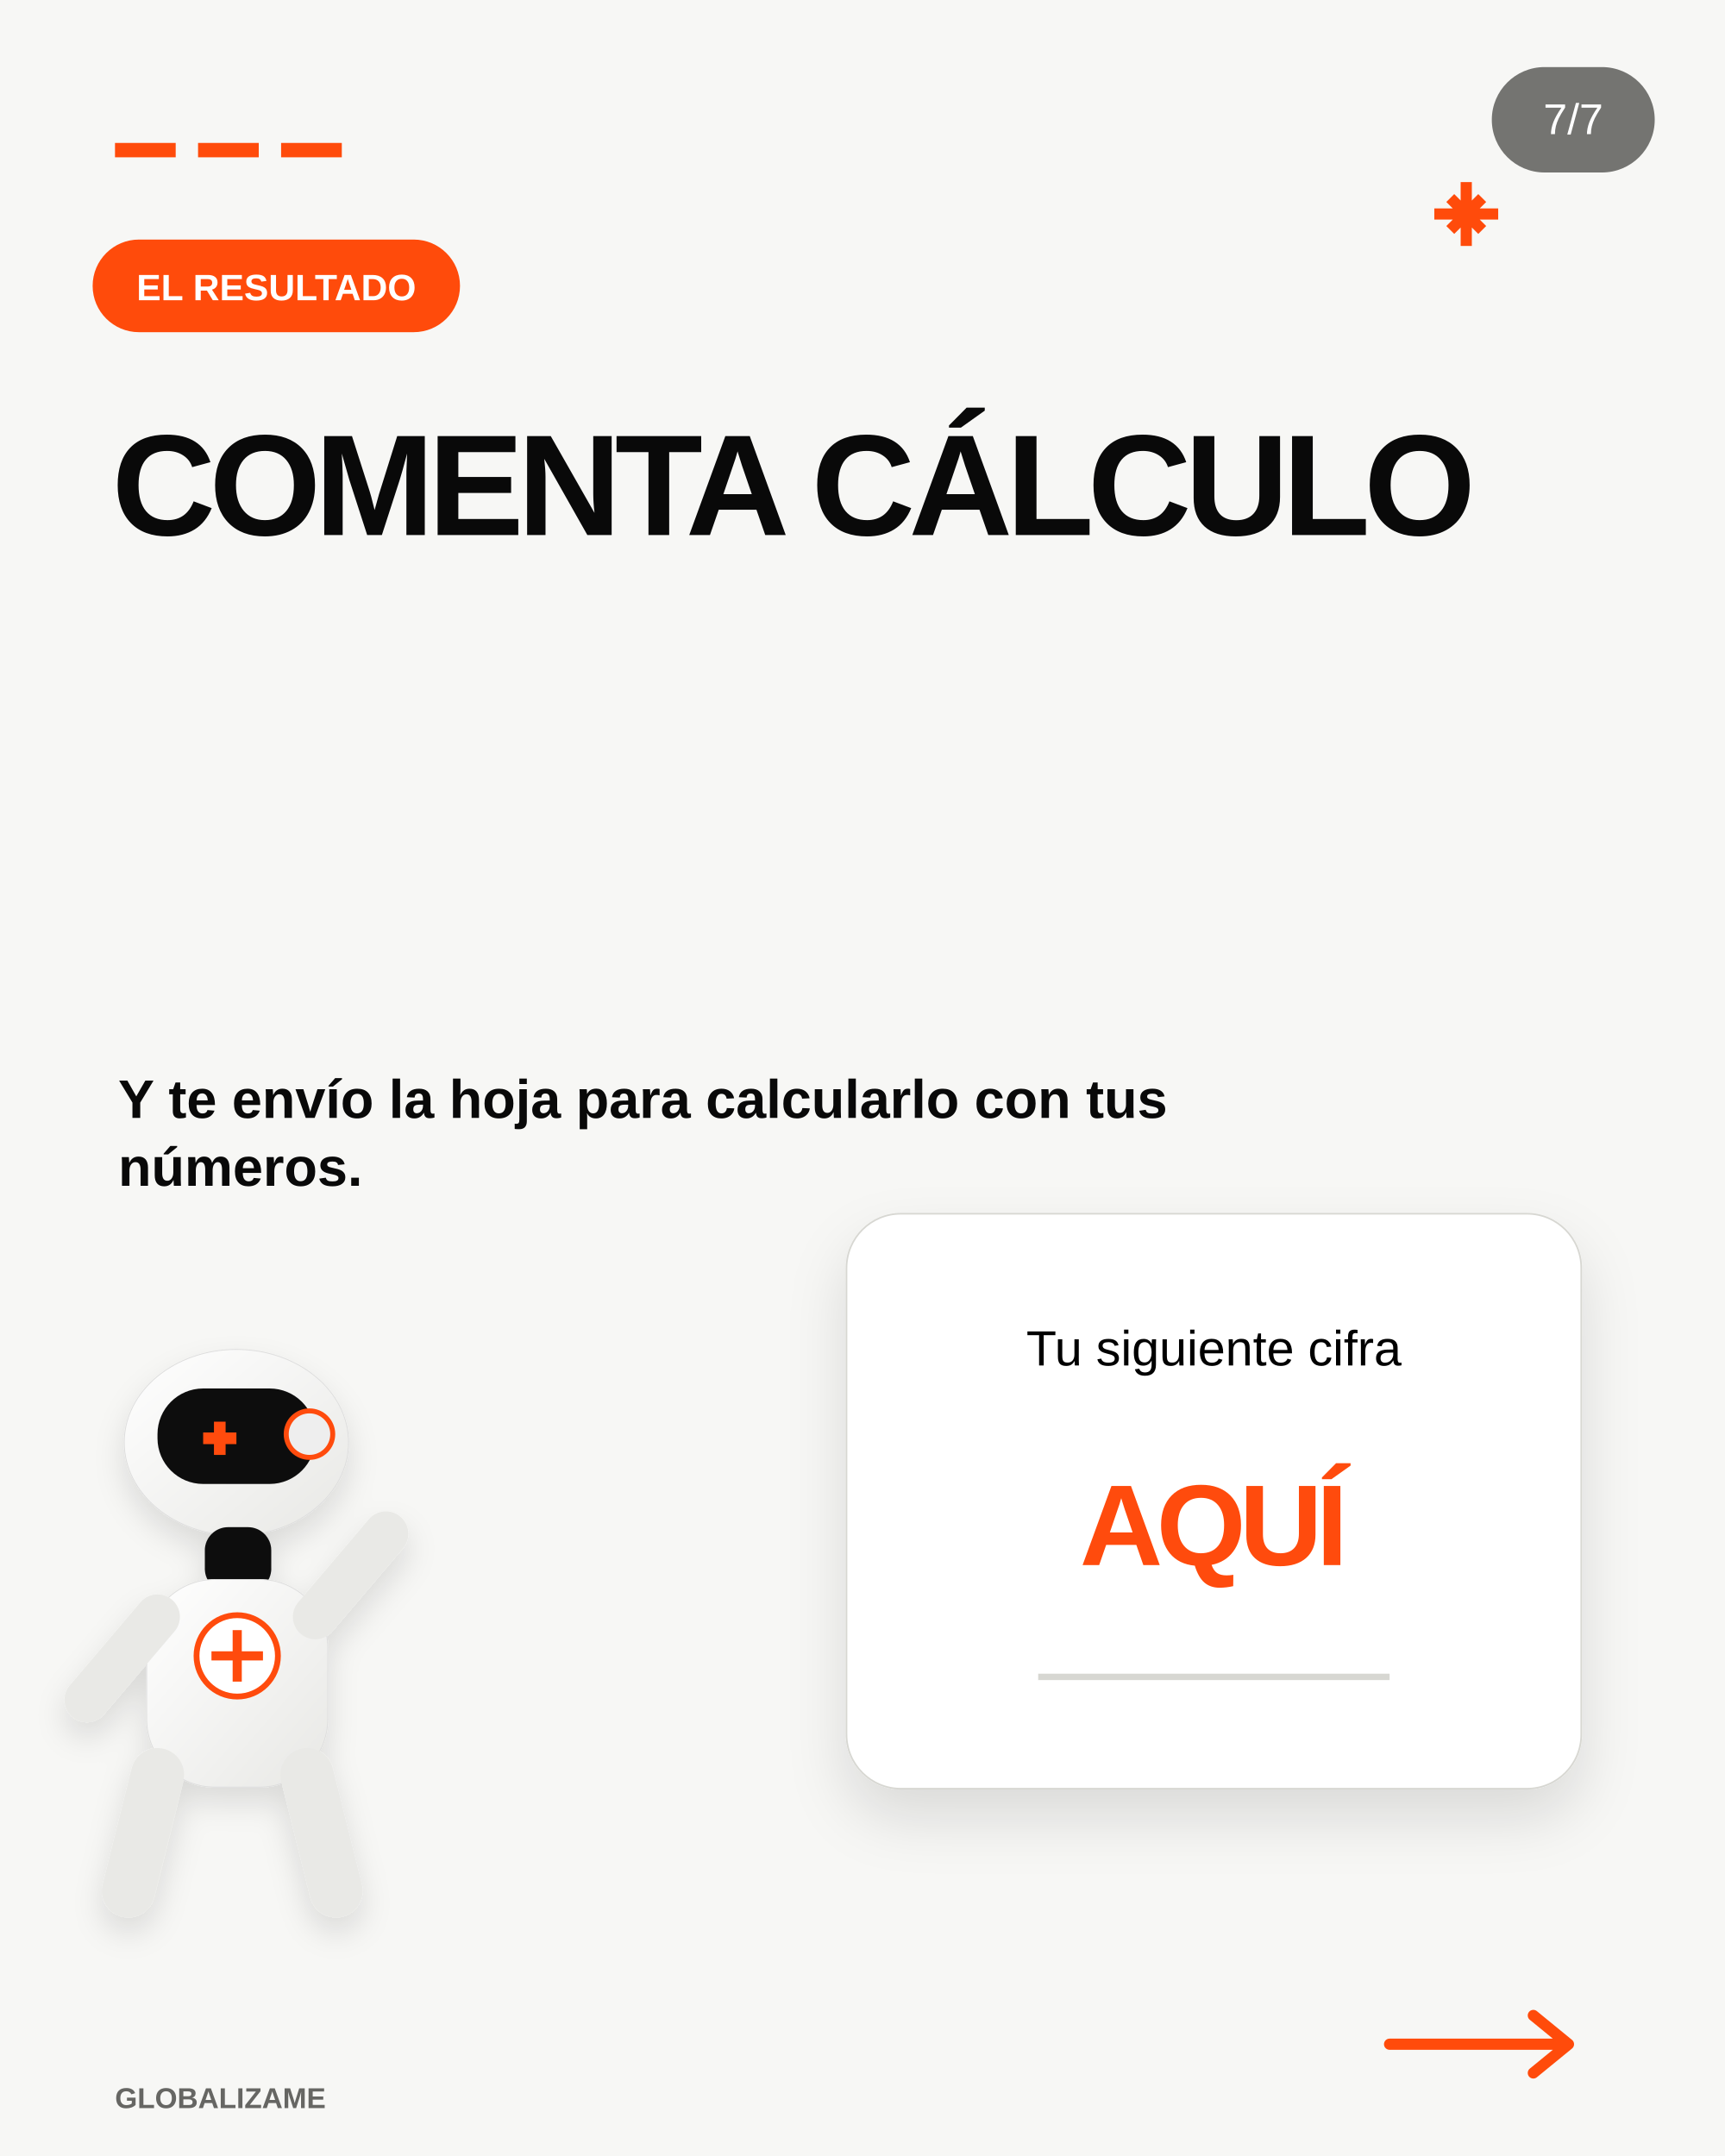
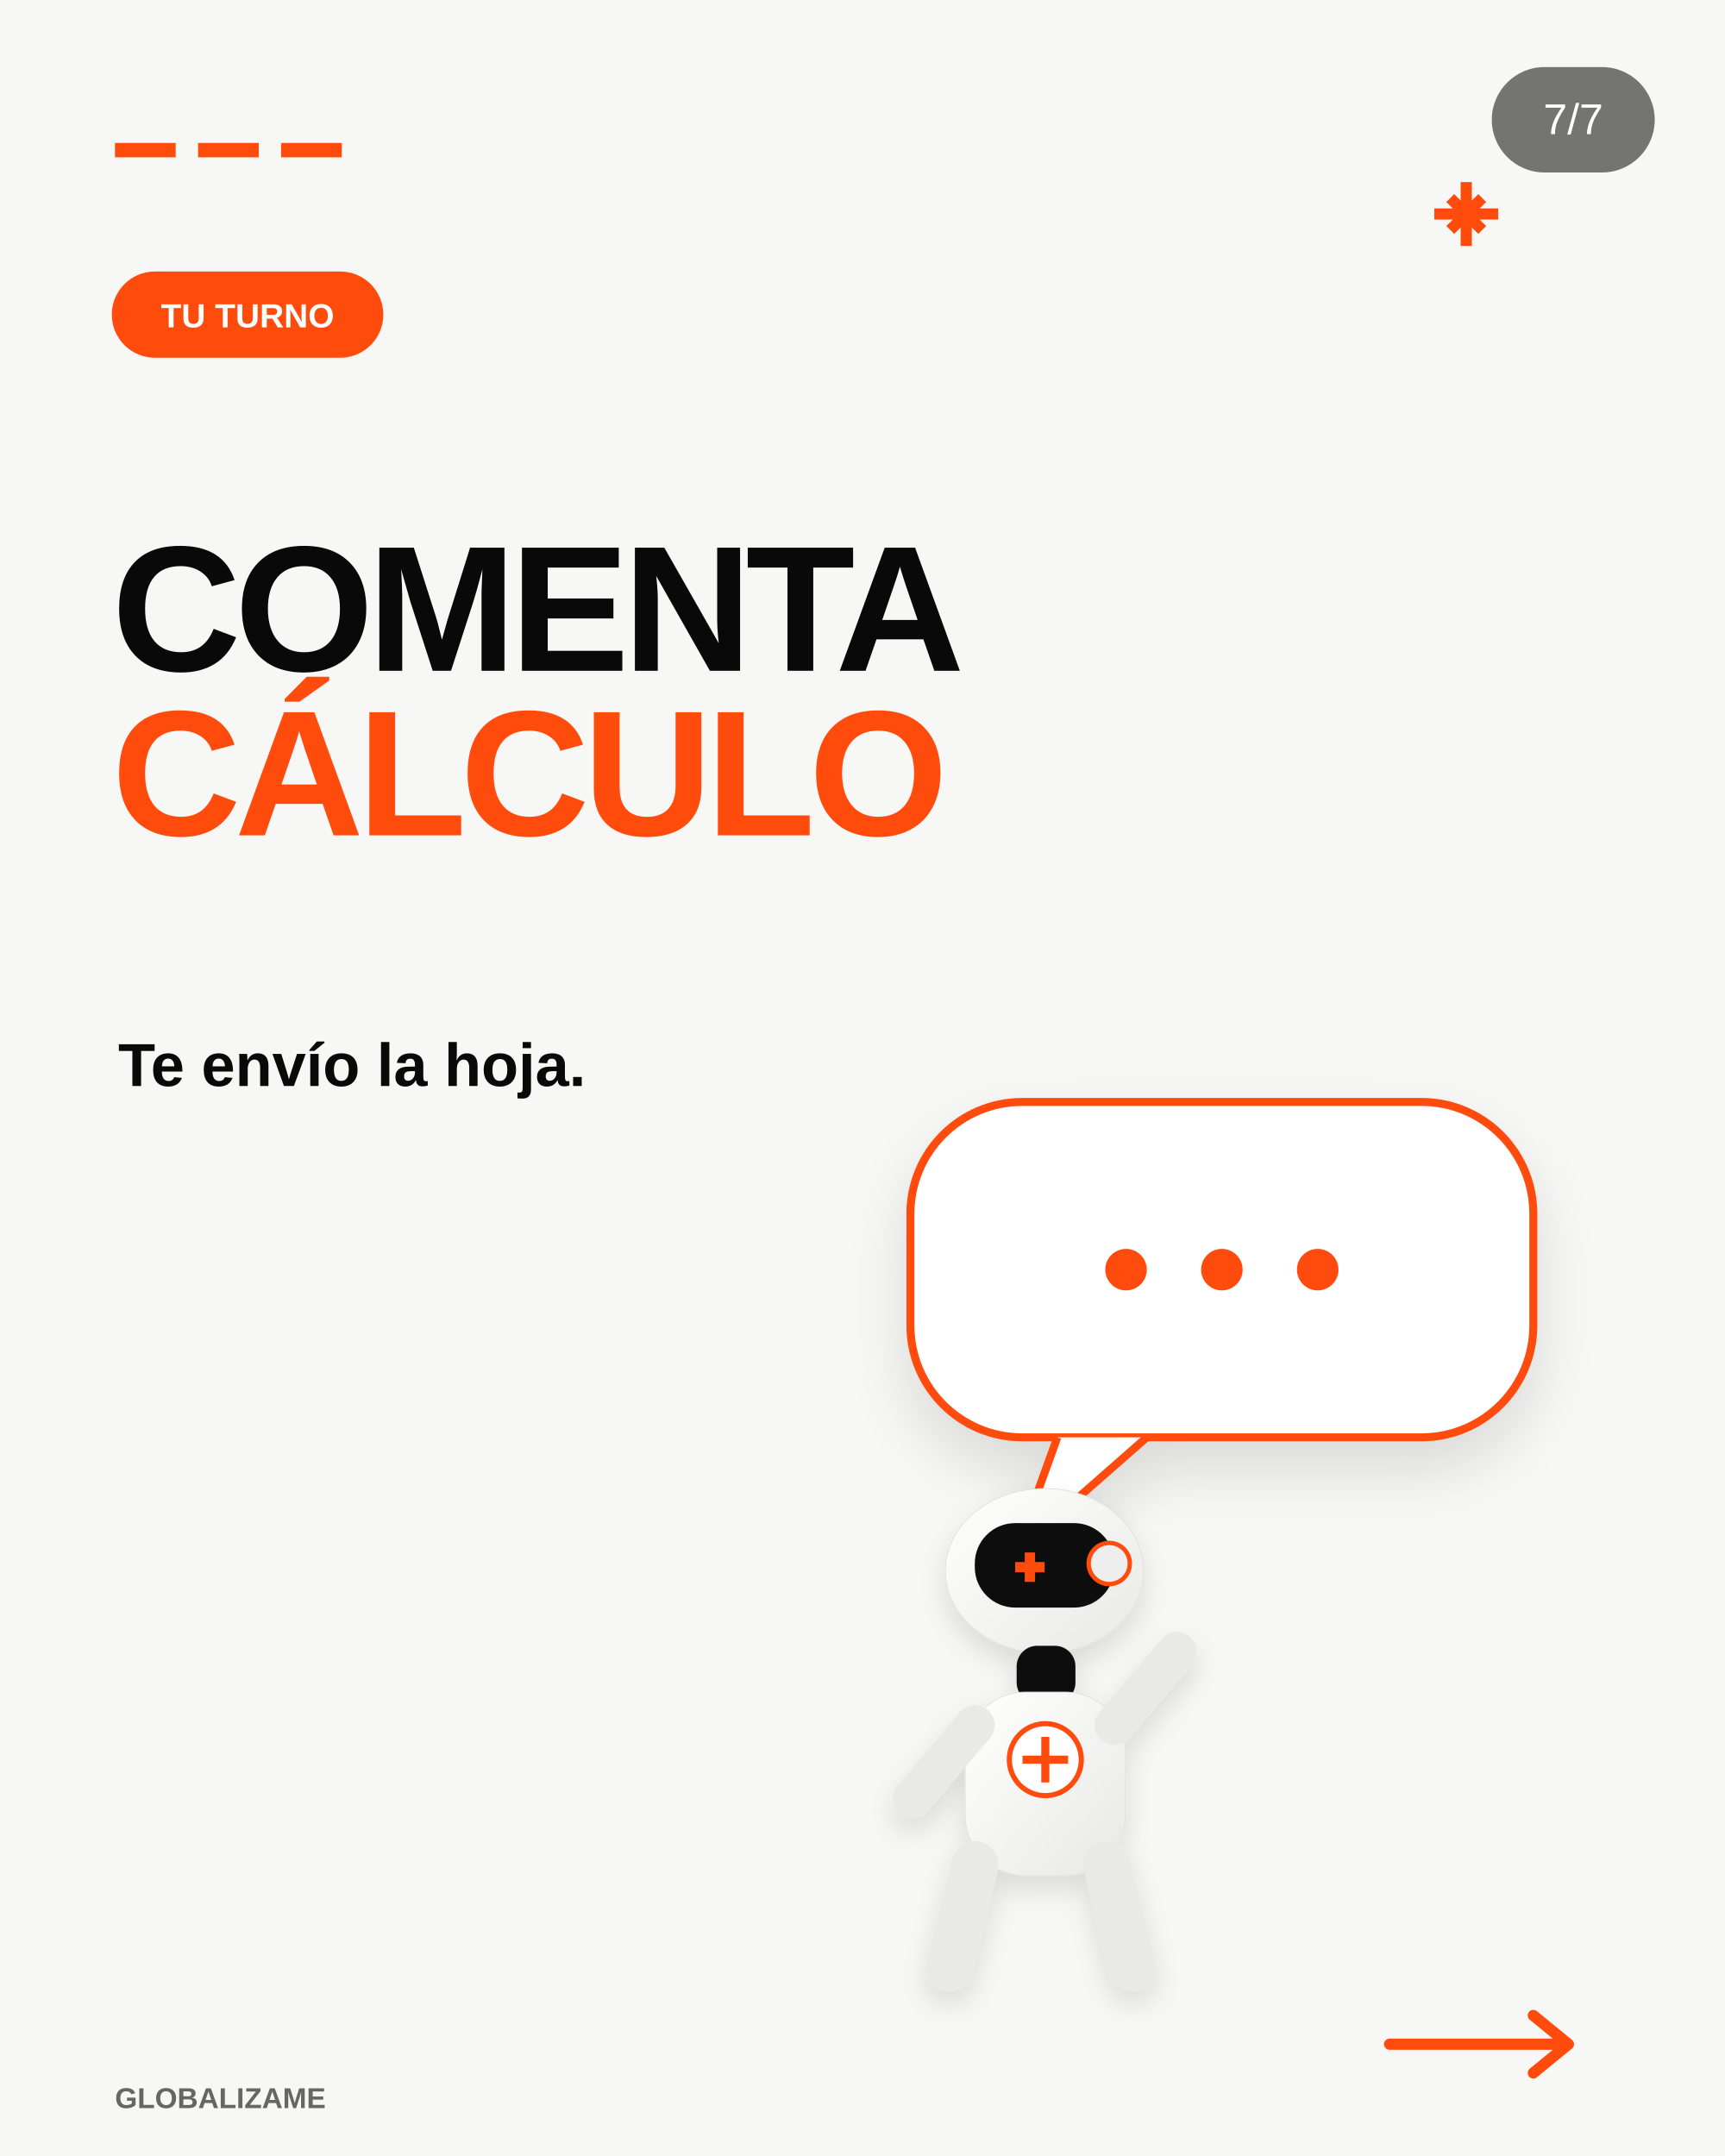
<svg xmlns="http://www.w3.org/2000/svg" width="1080" height="1350" viewBox="0 0 1080 1350">
  <defs>
    <filter id="shadow" x="-30%" y="-30%" width="160%" height="170%">
      <feDropShadow dx="0" dy="18" stdDeviation="18" flood-color="#000" flood-opacity=".12" />
    </filter>
    <linearGradient id="soft" x1="0" y1="0" x2="1" y2="1">
      <stop stop-color="#fff" />
      <stop offset="1" stop-color="#e8e8e5" />
    </linearGradient>
    <style>.display{font-family:Arial Black,Arial,sans-serif;font-weight:900;letter-spacing:-4px}.body{font-family:Arial,sans-serif}.ui{font-family:Arial,sans-serif}</style>
  </defs>
  <rect width="1080" height="1350" fill="#F7F7F5" />
  <g class="ui">
    <path d="M72 94h38m14 0h38m14 0h38" stroke="#FF4B0B" stroke-width="9" />
    <text x="72" y="1320" font-size="18" font-weight="700" fill="#666663">GLOBALIZAME</text>
    <rect x="934" y="42" width="102" height="66" rx="33" fill="#747471" />
    <text x="985" y="84" text-anchor="middle" font-size="27" fill="white">7/7</text>
    <path d="M908 124l20 20m-20 0 20-20m-10-10v40m-20-20h40" stroke="#FF4B0B" stroke-width="7" />
    <path d="M870 1280h112m-22-18 22 18-22 18" fill="none" stroke="#FF4B0B" stroke-width="7" stroke-linecap="round" stroke-linejoin="round" />
  </g>
-   <rect x="58" y="150" width="230" height="58" rx="29" fill="#FF4B0B" />
-   <text x="173" y="188" text-anchor="middle" class="body" font-size="23" font-weight="800" fill="white">EL RESULTADO</text>
-   <text x="70" y="335" class="display" font-size="90" fill="#090909">COMENTA CÁLCULO</text>
-   <text x="74" y="700" class="body" font-size="34" font-weight="700" fill="#090909">Y te envío la hoja para calcularlo con tus</text>
-   <text x="74" y="742.5" class="body" font-size="34" font-weight="700" fill="#090909">números.</text>
-   <g filter="url(#shadow)">
-     <rect x="530" y="760" width="460" height="360" rx="34" fill="#FFFFFF" stroke="#D7D7D2" />
-     <text x="760" y="855" text-anchor="middle" class="body" font-size="31">Tu siguiente cifra</text>
-     <text x="760" y="980" text-anchor="middle" class="display" font-size="72" fill="#FF4B0B">AQUÍ</text>
-     <path d="M650 1050h220" stroke="#D7D7D2" stroke-width="4" />
+   <rect x="70" y="170" width="170" height="54" rx="27" fill="#FF4B0B" />
+   <text x="155" y="205" text-anchor="middle" class="body" font-size="21" font-weight="800" fill="white">TU TURNO</text>
+   <text x="70" y="420" class="display" font-size="112" fill="#090909">COMENTA</text>
+   <text x="70" y="523.04" class="display" font-size="112" fill="#FF4B0B">CÁLCULO</text>
+   <text x="74" y="680" class="body" font-size="38" font-weight="700" fill="#090909">Te envío la hoja.</text>
+   <g transform="translate(570 690)" filter="url(#shadow)">
+     <rect width="390" height="210" rx="70" fill="white" stroke="#FF4B0B" stroke-width="5" />
+     <path d="M92 210l-26 72 82-72" fill="white" stroke="#FF4B0B" stroke-width="5" />
+     <circle cx="135" cy="105" r="13" fill="#FF4B0B" />
+     <circle cx="195" cy="105" r="13" fill="#FF4B0B" />
+     <circle cx="255" cy="105" r="13" fill="#FF4B0B" />
  </g>
-   <g transform="translate(70 820) scale(0.52)" filter="url(#shadow)">
+   <g transform="translate(585 910) scale(0.46)" filter="url(#shadow)">
    <ellipse cx="150" cy="160" rx="135" ry="112" fill="url(#soft)" stroke="#ddd" />
    <rect x="55" y="95" width="190" height="115" rx="55" fill="#101010" />
    <path d="M130 135v40m-20-20h40" stroke="#FF4B0B" stroke-width="14" />
    <circle cx="238" cy="150" r="28" fill="#eee" stroke="#FF4B0B" stroke-width="6" />
    <rect x="112" y="262" width="80" height="78" rx="28" fill="#111" />
    <rect x="42" y="325" width="218" height="250" rx="82" fill="url(#soft)" stroke="#ddd" />
    <circle cx="151" cy="417" r="49" fill="#fff" stroke="#FF4B0B" stroke-width="7" />
    <path d="M151 386v62m-31-31h62" stroke="#FF4B0B" stroke-width="11" />
    <path d="M55 370-30 470m275-100 85-100" stroke="#e9e9e6" stroke-width="54" stroke-linecap="round" />
    <path d="M55 560 20 700m215-140 35 140" stroke="#e9e9e6" stroke-width="64" stroke-linecap="round" />
  </g>
</svg>
